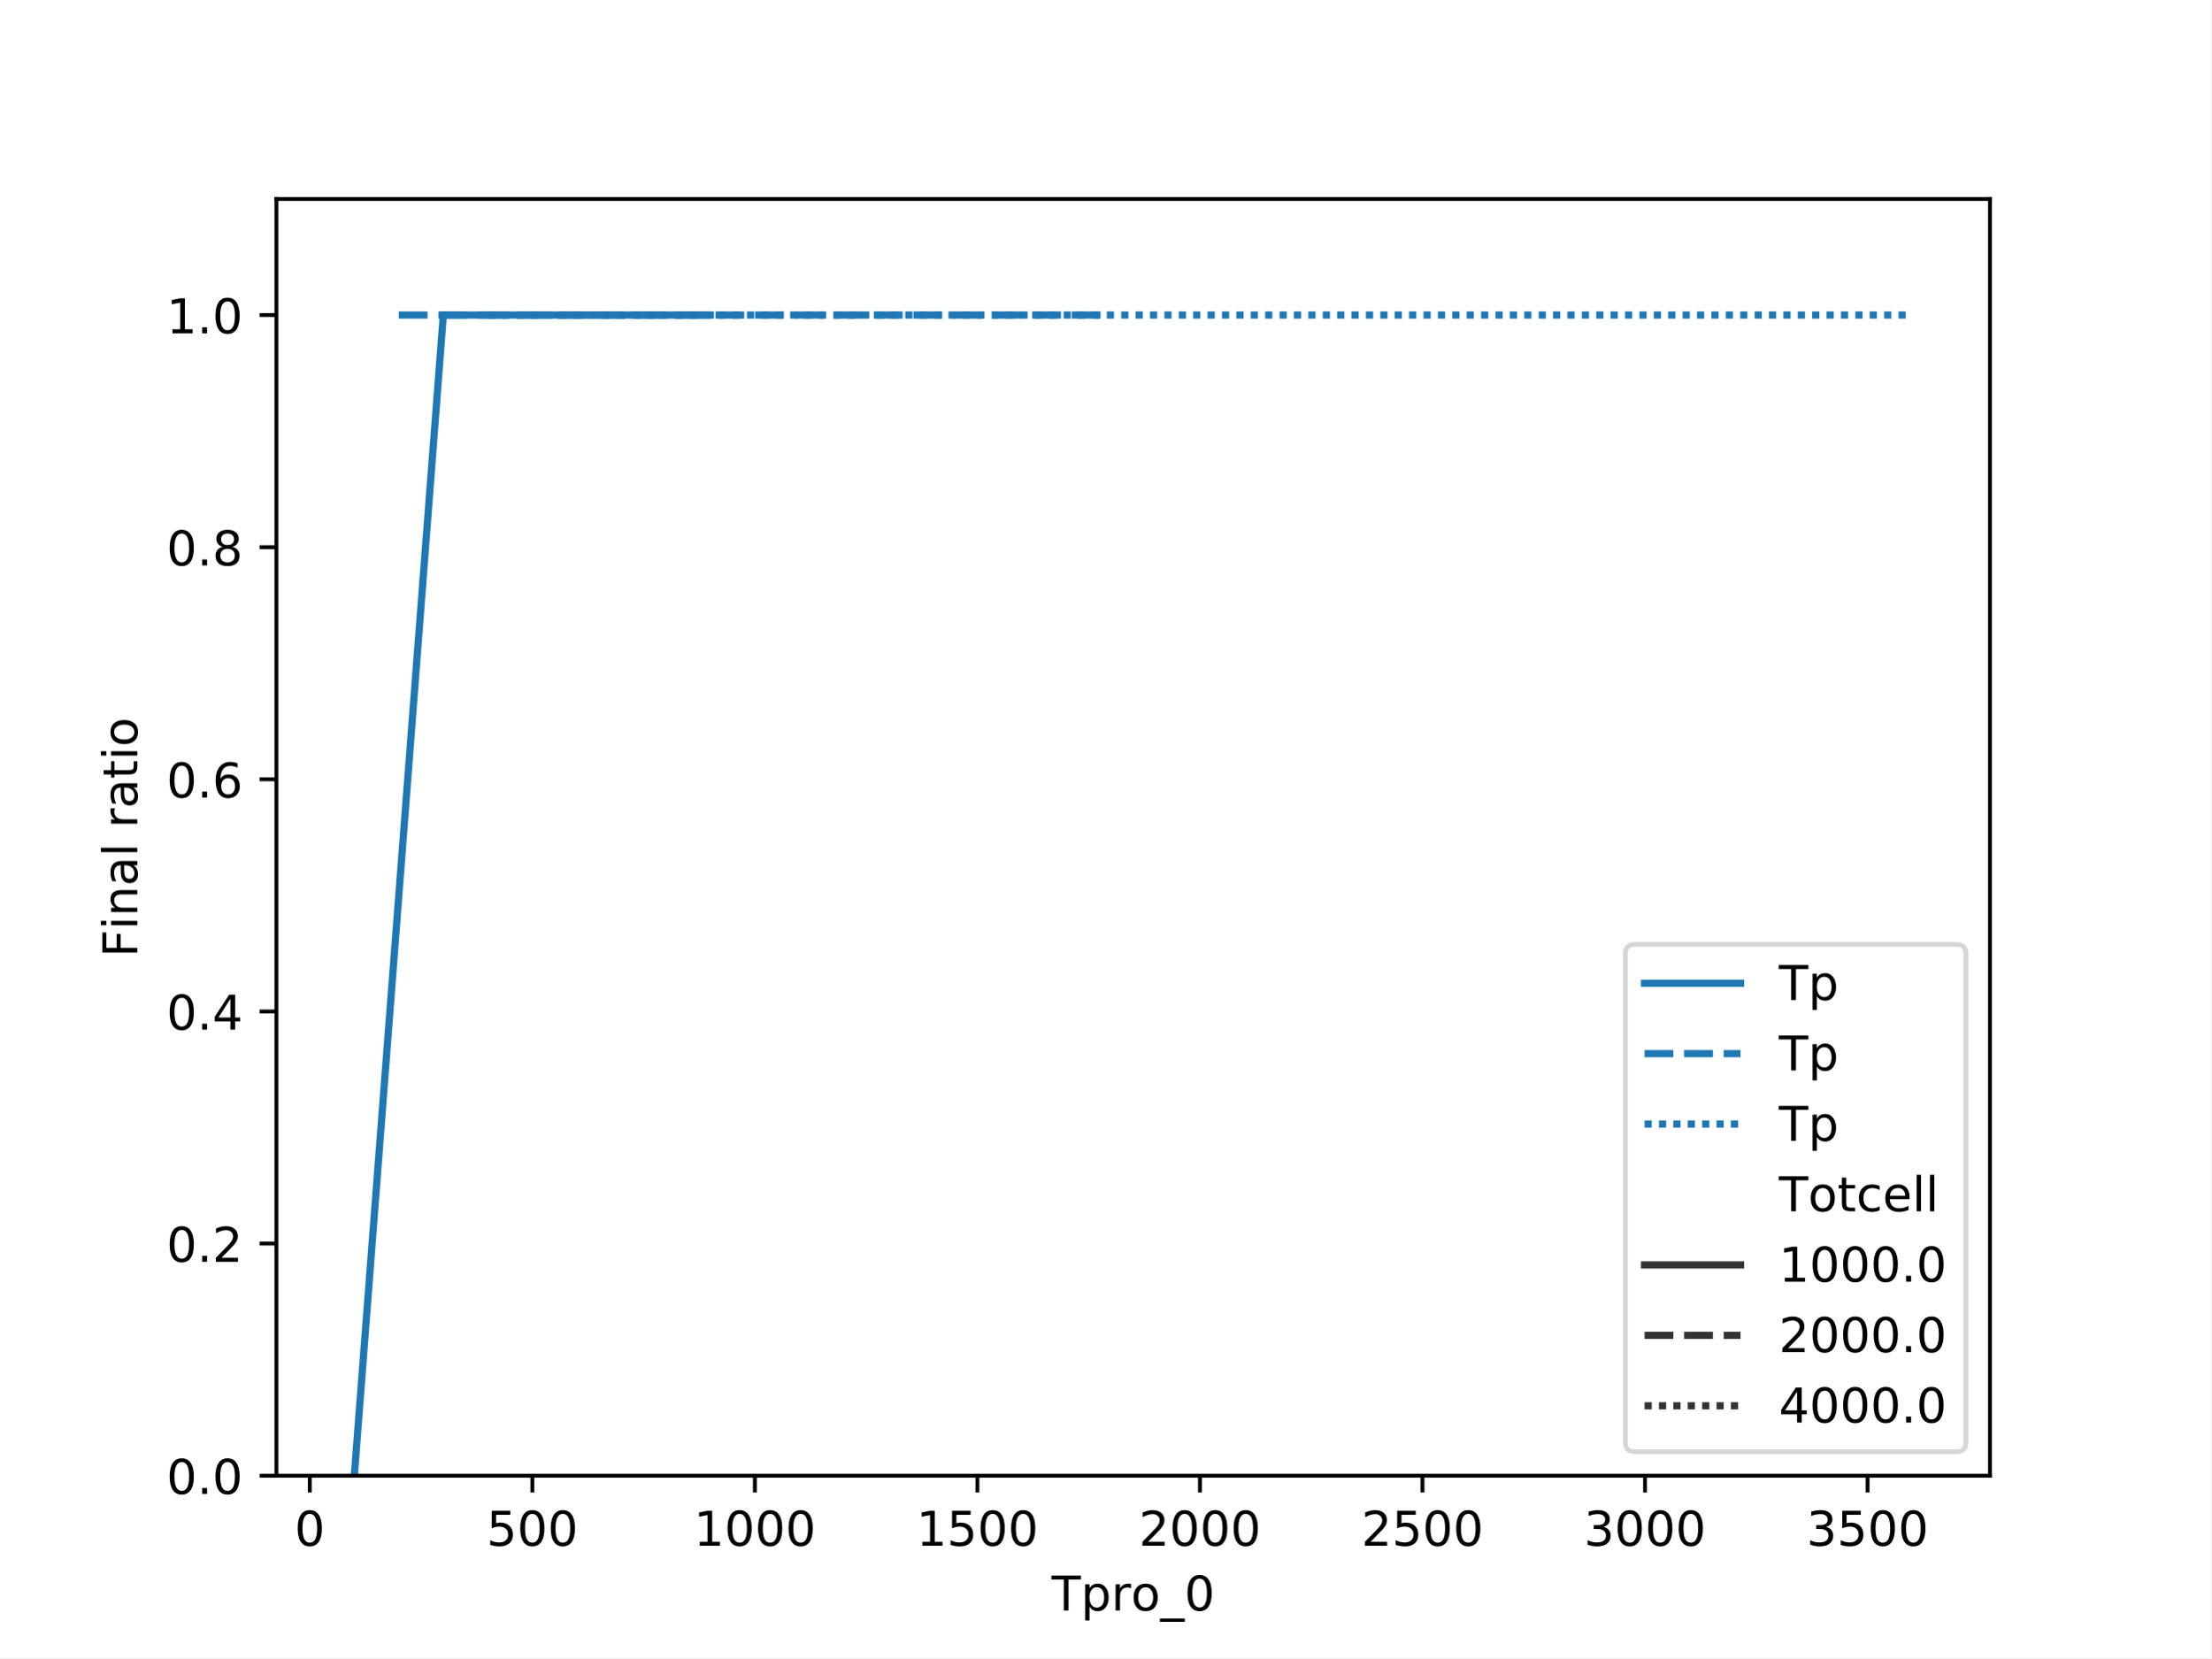
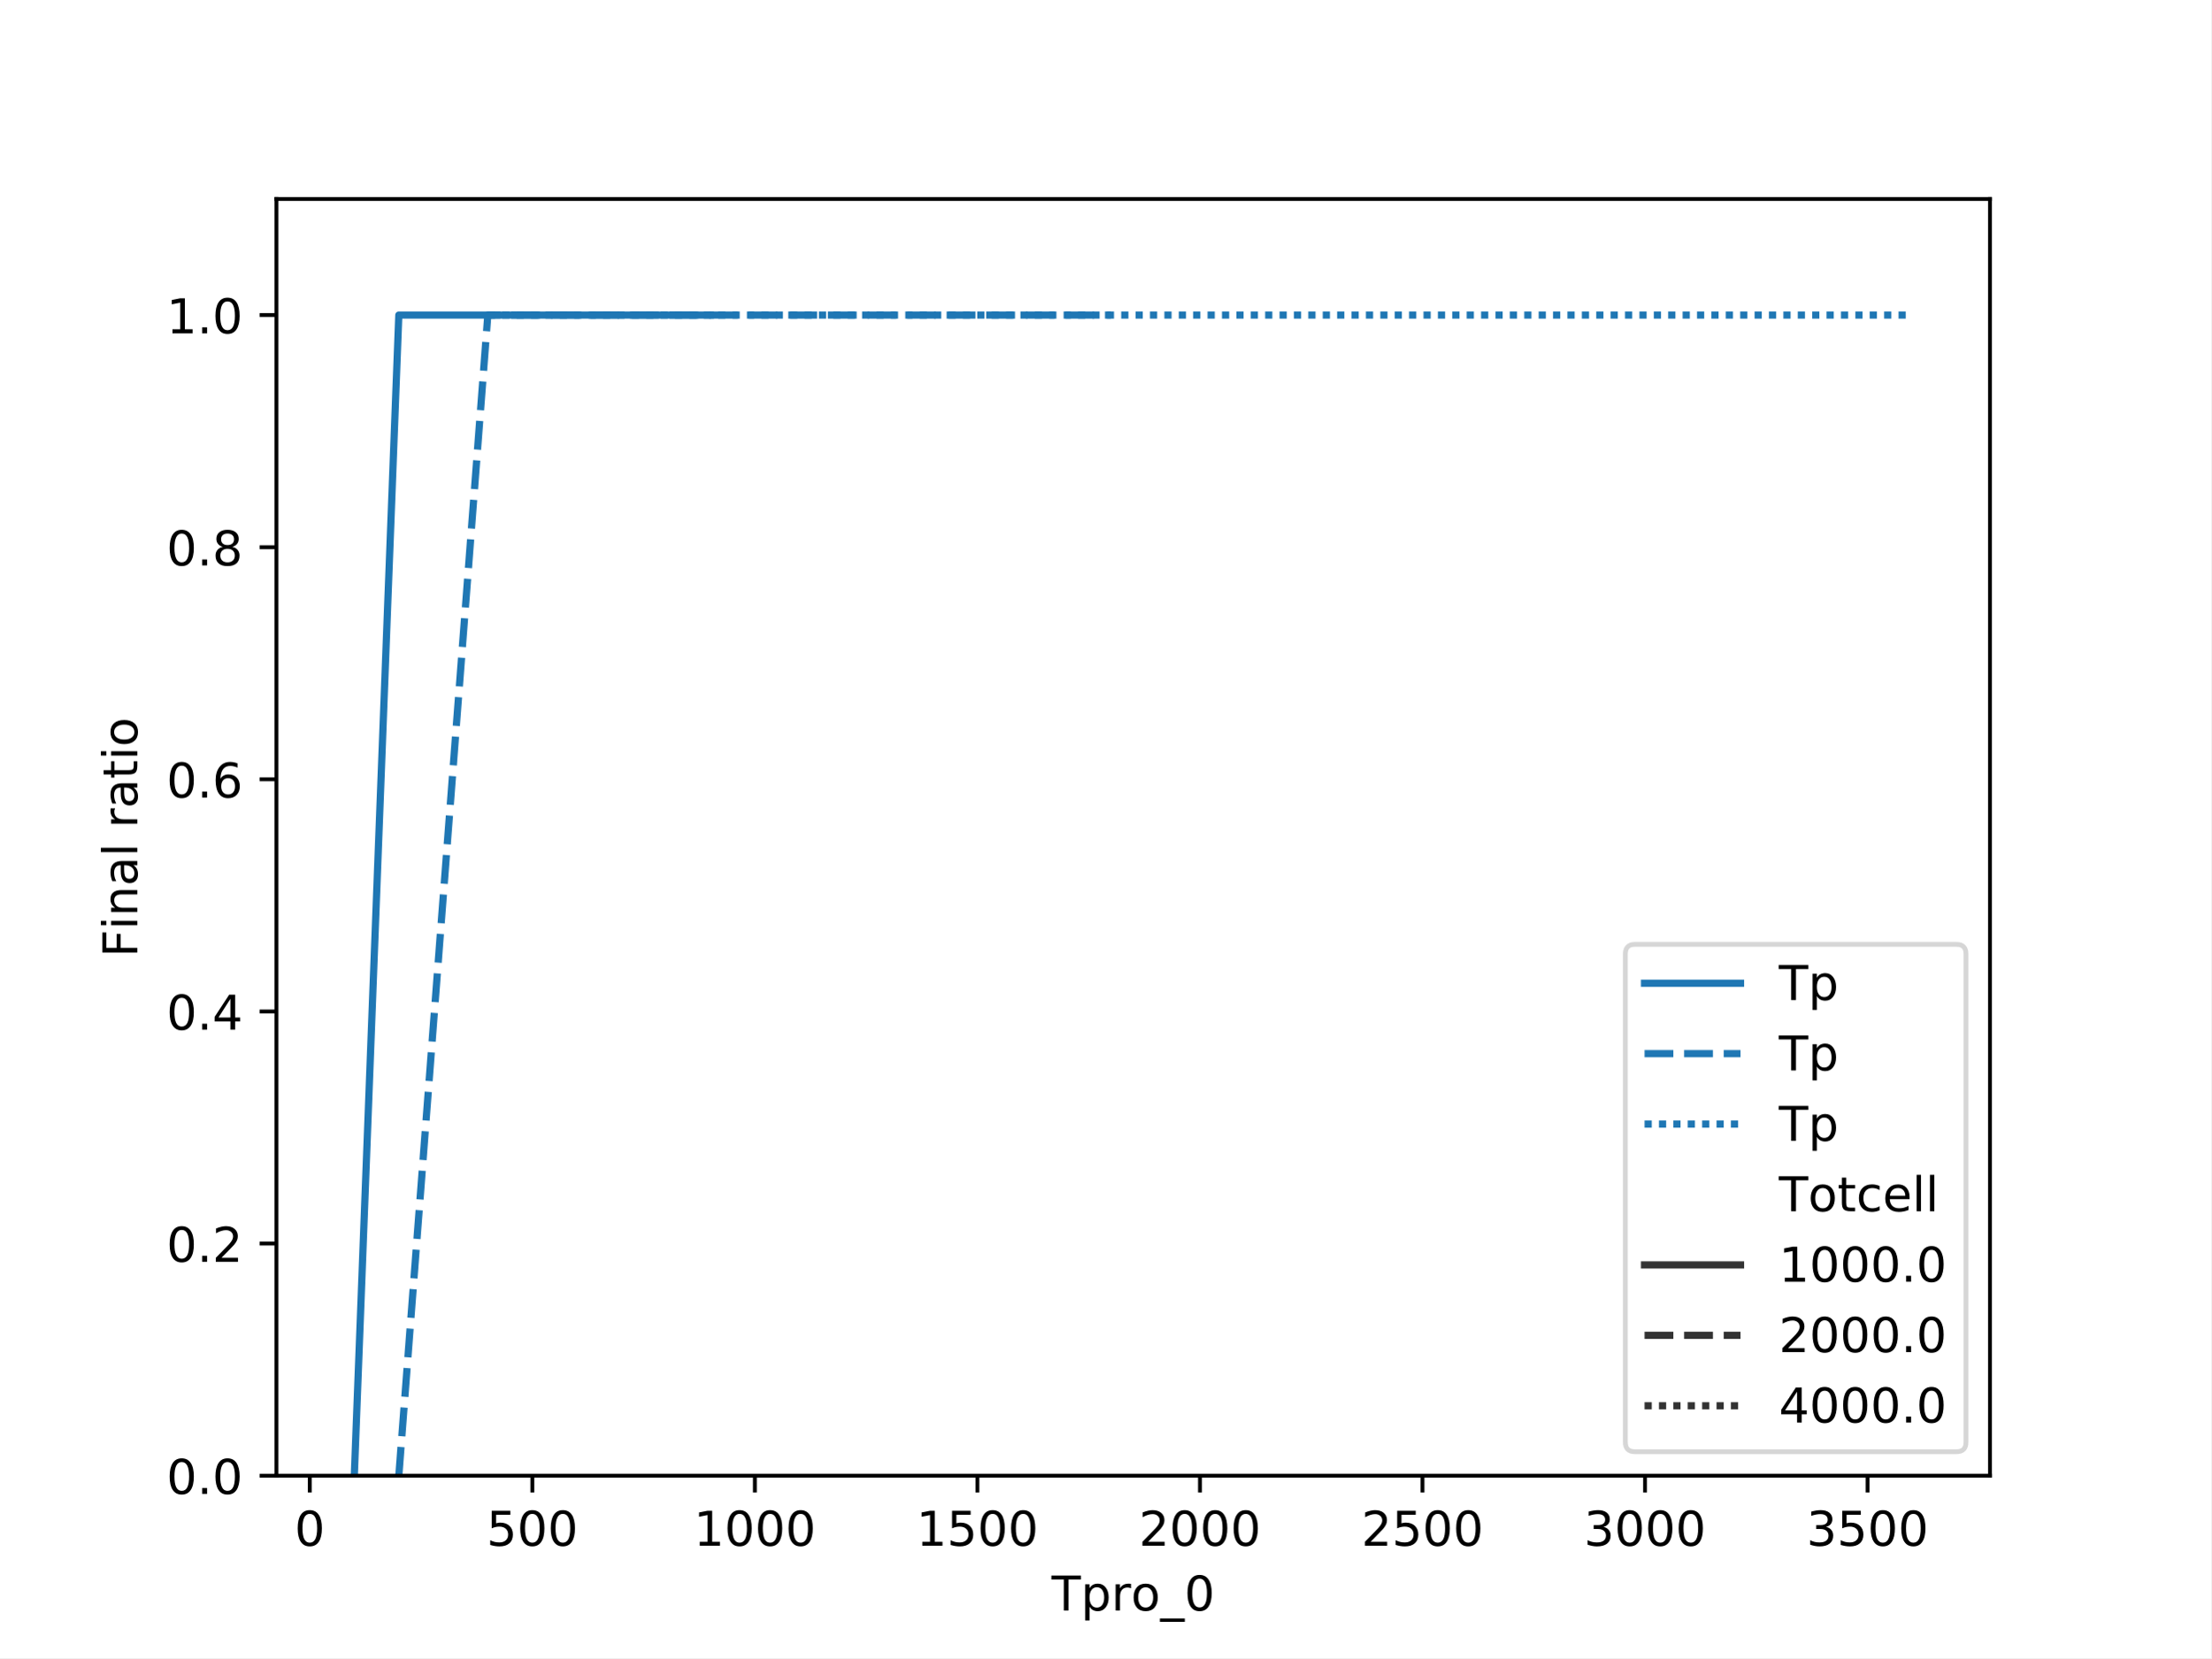
<svg xmlns="http://www.w3.org/2000/svg" xmlns:xlink="http://www.w3.org/1999/xlink" height="345.6pt" version="1.1" viewBox="0 0 460.8 345.6" width="460.8pt">
  <defs>
    <style type="text/css">
*{stroke-linecap:butt;stroke-linejoin:round;}
  </style>
  </defs>
  <g id="figure_1">
    <g id="patch_1">
      <path d="M 0 345.6  L 460.8 345.6  L 460.8 0  L 0 0  z " style="fill:#ffffff;" />
    </g>
    <g id="axes_1">
      <g id="patch_2">
        <path d="M 57.6 307.584  L 414.72 307.584  L 414.72 41.472  L 57.6 41.472  z " style="fill:#ffffff;" />
      </g>
      <g id="matplotlib.axis_1">
        <g id="xtick_1">
          <g id="line2d_1">
            <defs>
              <path d="M 0 0  L 0 3.5  " id="mf138fcffef" style="stroke:#000000;stroke-width:0.8;" />
            </defs>
            <g>
              <use style="stroke:#000000;stroke-width:0.8;" x="64.557" xlink:href="#mf138fcffef" y="307.584" />
            </g>
          </g>
          <g id="text_1">
            <defs>
              <path d="M 31.781 66.406  Q 24.172 66.406 20.328 58.906  Q 16.5 51.422 16.5 36.375  Q 16.5 21.391 20.328 13.891  Q 24.172 6.391 31.781 6.391  Q 39.453 6.391 43.281 13.891  Q 47.125 21.391 47.125 36.375  Q 47.125 51.422 43.281 58.906  Q 39.453 66.406 31.781 66.406  z M 31.781 74.219  Q 44.047 74.219 50.516 64.516  Q 56.984 54.828 56.984 36.375  Q 56.984 17.969 50.516 8.266  Q 44.047 -1.422 31.781 -1.422  Q 19.531 -1.422 13.062 8.266  Q 6.594 17.969 6.594 36.375  Q 6.594 54.828 13.062 64.516  Q 19.531 74.219 31.781 74.219  z " id="DejaVuSans-48" />
            </defs>
            <g transform="translate(61.37563 322.1824)scale(0.1 -0.1)">
              <use xlink:href="#DejaVuSans-48" />
            </g>
          </g>
        </g>
        <g id="xtick_2">
          <g id="line2d_2">
            <g>
              <use style="stroke:#000000;stroke-width:0.8;" x="110.936" xlink:href="#mf138fcffef" y="307.584" />
            </g>
          </g>
          <g id="text_2">
            <defs>
              <path d="M 10.797 72.906  L 49.516 72.906  L 49.516 64.594  L 19.828 64.594  L 19.828 46.734  Q 21.969 47.469 24.109 47.828  Q 26.266 48.188 28.422 48.188  Q 40.625 48.188 47.75 41.5  Q 54.891 34.812 54.891 23.391  Q 54.891 11.625 47.562 5.094  Q 40.234 -1.422 26.906 -1.422  Q 22.312 -1.422 17.547 -0.641  Q 12.797 0.141 7.719 1.703  L 7.719 11.625  Q 12.109 9.234 16.797 8.062  Q 21.484 6.891 26.703 6.891  Q 35.156 6.891 40.078 11.328  Q 45.016 15.766 45.016 23.391  Q 45.016 31 40.078 35.438  Q 35.156 39.891 26.703 39.891  Q 22.75 39.891 18.812 39.016  Q 14.891 38.141 10.797 36.281  z " id="DejaVuSans-53" />
            </defs>
            <g transform="translate(101.3924 322.1824)scale(0.1 -0.1)">
              <use xlink:href="#DejaVuSans-53" />
              <use x="63.623" xlink:href="#DejaVuSans-48" />
              <use x="127.246" xlink:href="#DejaVuSans-48" />
            </g>
          </g>
        </g>
        <g id="xtick_3">
          <g id="line2d_3">
            <g>
              <use style="stroke:#000000;stroke-width:0.8;" x="157.315" xlink:href="#mf138fcffef" y="307.584" />
            </g>
          </g>
          <g id="text_3">
            <defs>
              <path d="M 12.406 8.297  L 28.516 8.297  L 28.516 63.922  L 10.984 60.406  L 10.984 69.391  L 28.422 72.906  L 38.281 72.906  L 38.281 8.297  L 54.391 8.297  L 54.391 0  L 12.406 0  z " id="DejaVuSans-49" />
            </defs>
            <g transform="translate(144.5903 322.1824)scale(0.1 -0.1)">
              <use xlink:href="#DejaVuSans-49" />
              <use x="63.623" xlink:href="#DejaVuSans-48" />
              <use x="127.246" xlink:href="#DejaVuSans-48" />
              <use x="190.869" xlink:href="#DejaVuSans-48" />
            </g>
          </g>
        </g>
        <g id="xtick_4">
          <g id="line2d_4">
            <g>
              <use style="stroke:#000000;stroke-width:0.8;" x="203.695" xlink:href="#mf138fcffef" y="307.584" />
            </g>
          </g>
          <g id="text_4">
            <g transform="translate(190.9695 322.1824)scale(0.1 -0.1)">
              <use xlink:href="#DejaVuSans-49" />
              <use x="63.623" xlink:href="#DejaVuSans-53" />
              <use x="127.246" xlink:href="#DejaVuSans-48" />
              <use x="190.869" xlink:href="#DejaVuSans-48" />
            </g>
          </g>
        </g>
        <g id="xtick_5">
          <g id="line2d_5">
            <g>
              <use style="stroke:#000000;stroke-width:0.8;" x="250.074" xlink:href="#mf138fcffef" y="307.584" />
            </g>
          </g>
          <g id="text_5">
            <defs>
              <path d="M 19.188 8.297  L 53.609 8.297  L 53.609 0  L 7.328 0  L 7.328 8.297  Q 12.938 14.109 22.625 23.891  Q 32.328 33.688 34.812 36.531  Q 39.547 41.844 41.422 45.531  Q 43.312 49.219 43.312 52.781  Q 43.312 58.594 39.234 62.25  Q 35.156 65.922 28.609 65.922  Q 23.969 65.922 18.812 64.312  Q 13.672 62.703 7.812 59.422  L 7.812 69.391  Q 13.766 71.781 18.938 73  Q 24.125 74.219 28.422 74.219  Q 39.75 74.219 46.484 68.547  Q 53.219 62.891 53.219 53.422  Q 53.219 48.922 51.531 44.891  Q 49.859 40.875 45.406 35.406  Q 44.188 33.984 37.641 27.219  Q 31.109 20.453 19.188 8.297  z " id="DejaVuSans-50" />
            </defs>
            <g transform="translate(237.3488 322.1824)scale(0.1 -0.1)">
              <use xlink:href="#DejaVuSans-50" />
              <use x="63.623" xlink:href="#DejaVuSans-48" />
              <use x="127.246" xlink:href="#DejaVuSans-48" />
              <use x="190.869" xlink:href="#DejaVuSans-48" />
            </g>
          </g>
        </g>
        <g id="xtick_6">
          <g id="line2d_6">
            <g>
              <use style="stroke:#000000;stroke-width:0.8;" x="296.453" xlink:href="#mf138fcffef" y="307.584" />
            </g>
          </g>
          <g id="text_6">
            <g transform="translate(283.728 322.1824)scale(0.1 -0.1)">
              <use xlink:href="#DejaVuSans-50" />
              <use x="63.623" xlink:href="#DejaVuSans-53" />
              <use x="127.246" xlink:href="#DejaVuSans-48" />
              <use x="190.869" xlink:href="#DejaVuSans-48" />
            </g>
          </g>
        </g>
        <g id="xtick_7">
          <g id="line2d_7">
            <g>
              <use style="stroke:#000000;stroke-width:0.8;" x="342.832" xlink:href="#mf138fcffef" y="307.584" />
            </g>
          </g>
          <g id="text_7">
            <defs>
              <path d="M 40.578 39.312  Q 47.656 37.797 51.625 33  Q 55.609 28.219 55.609 21.188  Q 55.609 10.406 48.188 4.484  Q 40.766 -1.422 27.094 -1.422  Q 22.516 -1.422 17.656 -0.516  Q 12.797 0.391 7.625 2.203  L 7.625 11.719  Q 11.719 9.328 16.594 8.109  Q 21.484 6.891 26.812 6.891  Q 36.078 6.891 40.938 10.547  Q 45.797 14.203 45.797 21.188  Q 45.797 27.641 41.281 31.266  Q 36.766 34.906 28.719 34.906  L 20.219 34.906  L 20.219 43.016  L 29.109 43.016  Q 36.375 43.016 40.234 45.922  Q 44.094 48.828 44.094 54.297  Q 44.094 59.906 40.109 62.906  Q 36.141 65.922 28.719 65.922  Q 24.656 65.922 20.016 65.031  Q 15.375 64.156 9.812 62.312  L 9.812 71.094  Q 15.438 72.656 20.344 73.438  Q 25.25 74.219 29.594 74.219  Q 40.828 74.219 47.359 69.109  Q 53.906 64.016 53.906 55.328  Q 53.906 49.266 50.438 45.094  Q 46.969 40.922 40.578 39.312  z " id="DejaVuSans-51" />
            </defs>
            <g transform="translate(330.1072 322.1824)scale(0.1 -0.1)">
              <use xlink:href="#DejaVuSans-51" />
              <use x="63.623" xlink:href="#DejaVuSans-48" />
              <use x="127.246" xlink:href="#DejaVuSans-48" />
              <use x="190.869" xlink:href="#DejaVuSans-48" />
            </g>
          </g>
        </g>
        <g id="xtick_8">
          <g id="line2d_8">
            <g>
              <use style="stroke:#000000;stroke-width:0.8;" x="389.211" xlink:href="#mf138fcffef" y="307.584" />
            </g>
          </g>
          <g id="text_8">
            <g transform="translate(376.4864 322.1824)scale(0.1 -0.1)">
              <use xlink:href="#DejaVuSans-51" />
              <use x="63.623" xlink:href="#DejaVuSans-53" />
              <use x="127.246" xlink:href="#DejaVuSans-48" />
              <use x="190.869" xlink:href="#DejaVuSans-48" />
            </g>
          </g>
        </g>
        <g id="text_9">
          <defs>
            <path d="M -0.297 72.906  L 61.375 72.906  L 61.375 64.594  L 35.5 64.594  L 35.5 0  L 25.594 0  L 25.594 64.594  L -0.297 64.594  z " id="DejaVuSans-84" />
            <path d="M 18.109 8.203  L 18.109 -20.797  L 9.078 -20.797  L 9.078 54.688  L 18.109 54.688  L 18.109 46.391  Q 20.953 51.266 25.266 53.625  Q 29.594 56 35.594 56  Q 45.562 56 51.781 48.094  Q 58.016 40.188 58.016 27.297  Q 58.016 14.406 51.781 6.484  Q 45.562 -1.422 35.594 -1.422  Q 29.594 -1.422 25.266 0.953  Q 20.953 3.328 18.109 8.203  z M 48.688 27.297  Q 48.688 37.203 44.609 42.844  Q 40.531 48.484 33.406 48.484  Q 26.266 48.484 22.188 42.844  Q 18.109 37.203 18.109 27.297  Q 18.109 17.391 22.188 11.75  Q 26.266 6.109 33.406 6.109  Q 40.531 6.109 44.609 11.75  Q 48.688 17.391 48.688 27.297  z " id="DejaVuSans-112" />
            <path d="M 41.109 46.297  Q 39.594 47.172 37.812 47.578  Q 36.031 48 33.891 48  Q 26.266 48 22.188 43.047  Q 18.109 38.094 18.109 28.812  L 18.109 0  L 9.078 0  L 9.078 54.688  L 18.109 54.688  L 18.109 46.188  Q 20.953 51.172 25.484 53.578  Q 30.031 56 36.531 56  Q 37.453 56 38.578 55.875  Q 39.703 55.766 41.062 55.516  z " id="DejaVuSans-114" />
            <path d="M 30.609 48.391  Q 23.391 48.391 19.188 42.75  Q 14.984 37.109 14.984 27.297  Q 14.984 17.484 19.156 11.844  Q 23.344 6.203 30.609 6.203  Q 37.797 6.203 41.984 11.859  Q 46.188 17.531 46.188 27.297  Q 46.188 37.016 41.984 42.703  Q 37.797 48.391 30.609 48.391  z M 30.609 56  Q 42.328 56 49.016 48.375  Q 55.719 40.766 55.719 27.297  Q 55.719 13.875 49.016 6.219  Q 42.328 -1.422 30.609 -1.422  Q 18.844 -1.422 12.172 6.219  Q 5.516 13.875 5.516 27.297  Q 5.516 40.766 12.172 48.375  Q 18.844 56 30.609 56  z " id="DejaVuSans-111" />
            <path d="M 50.984 -16.609  L 50.984 -23.578  L -0.984 -23.578  L -0.984 -16.609  z " id="DejaVuSans-95" />
          </defs>
          <g transform="translate(219.1373 335.684)scale(0.1 -0.1)">
            <use xlink:href="#DejaVuSans-84" />
            <use x="61.084" xlink:href="#DejaVuSans-112" />
            <use x="124.561" xlink:href="#DejaVuSans-114" />
            <use x="165.643" xlink:href="#DejaVuSans-111" />
            <use x="226.824" xlink:href="#DejaVuSans-95" />
            <use x="276.824" xlink:href="#DejaVuSans-48" />
          </g>
        </g>
      </g>
      <g id="matplotlib.axis_2">
        <g id="ytick_1">
          <g id="line2d_9">
            <defs>
              <path d="M 0 0  L -3.5 0  " id="mfd2aa10084" style="stroke:#000000;stroke-width:0.8;" />
            </defs>
            <g>
              <use style="stroke:#000000;stroke-width:0.8;" x="57.6" xlink:href="#mfd2aa10084" y="307.584" />
            </g>
          </g>
          <g id="text_10">
            <defs>
              <path d="M 10.688 12.406  L 21 12.406  L 21 0  L 10.688 0  z " id="DejaVuSans-46" />
            </defs>
            <g transform="translate(34.69687 311.3832)scale(0.1 -0.1)">
              <use xlink:href="#DejaVuSans-48" />
              <use x="63.623" xlink:href="#DejaVuSans-46" />
              <use x="95.41" xlink:href="#DejaVuSans-48" />
            </g>
          </g>
        </g>
        <g id="ytick_2">
          <g id="line2d_10">
            <g>
              <use style="stroke:#000000;stroke-width:0.8;" x="57.6" xlink:href="#mfd2aa10084" y="259.2" />
            </g>
          </g>
          <g id="text_11">
            <g transform="translate(34.69687 262.9992)scale(0.1 -0.1)">
              <use xlink:href="#DejaVuSans-48" />
              <use x="63.623" xlink:href="#DejaVuSans-46" />
              <use x="95.41" xlink:href="#DejaVuSans-50" />
            </g>
          </g>
        </g>
        <g id="ytick_3">
          <g id="line2d_11">
            <g>
              <use style="stroke:#000000;stroke-width:0.8;" x="57.6" xlink:href="#mfd2aa10084" y="210.816" />
            </g>
          </g>
          <g id="text_12">
            <defs>
              <path d="M 37.797 64.312  L 12.891 25.391  L 37.797 25.391  z M 35.203 72.906  L 47.609 72.906  L 47.609 25.391  L 58.016 25.391  L 58.016 17.188  L 47.609 17.188  L 47.609 0  L 37.797 0  L 37.797 17.188  L 4.891 17.188  L 4.891 26.703  z " id="DejaVuSans-52" />
            </defs>
            <g transform="translate(34.69687 214.6152)scale(0.1 -0.1)">
              <use xlink:href="#DejaVuSans-48" />
              <use x="63.623" xlink:href="#DejaVuSans-46" />
              <use x="95.41" xlink:href="#DejaVuSans-52" />
            </g>
          </g>
        </g>
        <g id="ytick_4">
          <g id="line2d_12">
            <g>
              <use style="stroke:#000000;stroke-width:0.8;" x="57.6" xlink:href="#mfd2aa10084" y="162.432" />
            </g>
          </g>
          <g id="text_13">
            <defs>
              <path d="M 33.016 40.375  Q 26.375 40.375 22.484 35.828  Q 18.609 31.297 18.609 23.391  Q 18.609 15.531 22.484 10.953  Q 26.375 6.391 33.016 6.391  Q 39.656 6.391 43.531 10.953  Q 47.406 15.531 47.406 23.391  Q 47.406 31.297 43.531 35.828  Q 39.656 40.375 33.016 40.375  z M 52.594 71.297  L 52.594 62.312  Q 48.875 64.062 45.094 64.984  Q 41.312 65.922 37.594 65.922  Q 27.828 65.922 22.672 59.328  Q 17.531 52.734 16.797 39.406  Q 19.672 43.656 24.016 45.922  Q 28.375 48.188 33.594 48.188  Q 44.578 48.188 50.953 41.516  Q 57.328 34.859 57.328 23.391  Q 57.328 12.156 50.688 5.359  Q 44.047 -1.422 33.016 -1.422  Q 20.359 -1.422 13.672 8.266  Q 6.984 17.969 6.984 36.375  Q 6.984 53.656 15.188 63.938  Q 23.391 74.219 37.203 74.219  Q 40.922 74.219 44.703 73.484  Q 48.484 72.75 52.594 71.297  z " id="DejaVuSans-54" />
            </defs>
            <g transform="translate(34.69687 166.2312)scale(0.1 -0.1)">
              <use xlink:href="#DejaVuSans-48" />
              <use x="63.623" xlink:href="#DejaVuSans-46" />
              <use x="95.41" xlink:href="#DejaVuSans-54" />
            </g>
          </g>
        </g>
        <g id="ytick_5">
          <g id="line2d_13">
            <g>
              <use style="stroke:#000000;stroke-width:0.8;" x="57.6" xlink:href="#mfd2aa10084" y="114.048" />
            </g>
          </g>
          <g id="text_14">
            <defs>
              <path d="M 31.781 34.625  Q 24.75 34.625 20.719 30.859  Q 16.703 27.094 16.703 20.516  Q 16.703 13.922 20.719 10.156  Q 24.75 6.391 31.781 6.391  Q 38.812 6.391 42.859 10.172  Q 46.922 13.969 46.922 20.516  Q 46.922 27.094 42.891 30.859  Q 38.875 34.625 31.781 34.625  z M 21.922 38.812  Q 15.578 40.375 12.031 44.719  Q 8.5 49.078 8.5 55.328  Q 8.5 64.062 14.719 69.141  Q 20.953 74.219 31.781 74.219  Q 42.672 74.219 48.875 69.141  Q 55.078 64.062 55.078 55.328  Q 55.078 49.078 51.531 44.719  Q 48 40.375 41.703 38.812  Q 48.828 37.156 52.797 32.312  Q 56.781 27.484 56.781 20.516  Q 56.781 9.906 50.312 4.234  Q 43.844 -1.422 31.781 -1.422  Q 19.734 -1.422 13.25 4.234  Q 6.781 9.906 6.781 20.516  Q 6.781 27.484 10.781 32.312  Q 14.797 37.156 21.922 38.812  z M 18.312 54.391  Q 18.312 48.734 21.844 45.562  Q 25.391 42.391 31.781 42.391  Q 38.141 42.391 41.719 45.562  Q 45.312 48.734 45.312 54.391  Q 45.312 60.062 41.719 63.234  Q 38.141 66.406 31.781 66.406  Q 25.391 66.406 21.844 63.234  Q 18.312 60.062 18.312 54.391  z " id="DejaVuSans-56" />
            </defs>
            <g transform="translate(34.69687 117.8472)scale(0.1 -0.1)">
              <use xlink:href="#DejaVuSans-48" />
              <use x="63.623" xlink:href="#DejaVuSans-46" />
              <use x="95.41" xlink:href="#DejaVuSans-56" />
            </g>
          </g>
        </g>
        <g id="ytick_6">
          <g id="line2d_14">
            <g>
              <use style="stroke:#000000;stroke-width:0.8;" x="57.6" xlink:href="#mfd2aa10084" y="65.664" />
            </g>
          </g>
          <g id="text_15">
            <g transform="translate(34.69687 69.46322)scale(0.1 -0.1)">
              <use xlink:href="#DejaVuSans-49" />
              <use x="63.623" xlink:href="#DejaVuSans-46" />
              <use x="95.41" xlink:href="#DejaVuSans-48" />
            </g>
          </g>
        </g>
        <g id="text_16">
          <defs>
            <path d="M 9.812 72.906  L 51.703 72.906  L 51.703 64.594  L 19.672 64.594  L 19.672 43.109  L 48.578 43.109  L 48.578 34.812  L 19.672 34.812  L 19.672 0  L 9.812 0  z " id="DejaVuSans-70" />
            <path d="M 9.422 54.688  L 18.406 54.688  L 18.406 0  L 9.422 0  z M 9.422 75.984  L 18.406 75.984  L 18.406 64.594  L 9.422 64.594  z " id="DejaVuSans-105" />
            <path d="M 54.891 33.016  L 54.891 0  L 45.906 0  L 45.906 32.719  Q 45.906 40.484 42.875 44.328  Q 39.844 48.188 33.797 48.188  Q 26.516 48.188 22.312 43.547  Q 18.109 38.922 18.109 30.906  L 18.109 0  L 9.078 0  L 9.078 54.688  L 18.109 54.688  L 18.109 46.188  Q 21.344 51.125 25.703 53.562  Q 30.078 56 35.797 56  Q 45.219 56 50.047 50.172  Q 54.891 44.344 54.891 33.016  z " id="DejaVuSans-110" />
            <path d="M 34.281 27.484  Q 23.391 27.484 19.188 25  Q 14.984 22.516 14.984 16.5  Q 14.984 11.719 18.141 8.906  Q 21.297 6.109 26.703 6.109  Q 34.188 6.109 38.703 11.406  Q 43.219 16.703 43.219 25.484  L 43.219 27.484  z M 52.203 31.203  L 52.203 0  L 43.219 0  L 43.219 8.297  Q 40.141 3.328 35.547 0.953  Q 30.953 -1.422 24.312 -1.422  Q 15.922 -1.422 10.953 3.297  Q 6 8.016 6 15.922  Q 6 25.141 12.172 29.828  Q 18.359 34.516 30.609 34.516  L 43.219 34.516  L 43.219 35.406  Q 43.219 41.609 39.141 45  Q 35.062 48.391 27.688 48.391  Q 23 48.391 18.547 47.266  Q 14.109 46.141 10.016 43.891  L 10.016 52.203  Q 14.938 54.109 19.578 55.047  Q 24.219 56 28.609 56  Q 40.484 56 46.344 49.844  Q 52.203 43.703 52.203 31.203  z " id="DejaVuSans-97" />
            <path d="M 9.422 75.984  L 18.406 75.984  L 18.406 0  L 9.422 0  z " id="DejaVuSans-108" />
            <path id="DejaVuSans-32" />
            <path d="M 18.312 70.219  L 18.312 54.688  L 36.812 54.688  L 36.812 47.703  L 18.312 47.703  L 18.312 18.016  Q 18.312 11.328 20.141 9.422  Q 21.969 7.516 27.594 7.516  L 36.812 7.516  L 36.812 0  L 27.594 0  Q 17.188 0 13.234 3.875  Q 9.281 7.766 9.281 18.016  L 9.281 47.703  L 2.688 47.703  L 2.688 54.688  L 9.281 54.688  L 9.281 70.219  z " id="DejaVuSans-116" />
          </defs>
          <g transform="translate(28.61719 199.5264)rotate(-90)scale(0.1 -0.1)">
            <use xlink:href="#DejaVuSans-70" />
            <use x="57.41" xlink:href="#DejaVuSans-105" />
            <use x="85.193" xlink:href="#DejaVuSans-110" />
            <use x="148.572" xlink:href="#DejaVuSans-97" />
            <use x="209.852" xlink:href="#DejaVuSans-108" />
            <use x="237.635" xlink:href="#DejaVuSans-32" />
            <use x="269.422" xlink:href="#DejaVuSans-114" />
            <use x="310.535" xlink:href="#DejaVuSans-97" />
            <use x="371.814" xlink:href="#DejaVuSans-116" />
            <use x="411.023" xlink:href="#DejaVuSans-105" />
            <use x="438.807" xlink:href="#DejaVuSans-111" />
          </g>
        </g>
      </g>
      <g id="line2d_15">
-         <path clip-path="url(#p1f7506bd22)" d="M 73.833 307.584  L 92.384 65.664  L 110.936 65.664  L 129.488 65.664  L 148.039 65.664  " style="fill:none;stroke:#1f77b4;stroke-linecap:square;stroke-width:1.5;" />
+         <path clip-path="url(#p1f7506bd22)" d="M 73.833 307.584  L 83.109 65.664  L 92.384 65.664  L 101.66 65.664  L 110.936 65.664  L 120.212 65.664  L 129.488 65.664  L 138.764 65.664  L 148.039 65.664  " style="fill:none;stroke:#1f77b4;stroke-linecap:square;stroke-width:1.5;" />
      </g>
      <g id="line2d_16">
-         <path clip-path="url(#p1f7506bd22)" d="M 83.109 65.664  L 120.212 65.664  L 157.315 65.664  L 194.419 65.664  L 231.522 65.664  " style="fill:none;stroke:#1f77b4;stroke-dasharray:6,2.25;stroke-dashoffset:0;stroke-width:1.5;" />
+         <path clip-path="url(#p1f7506bd22)" d="M 83.109 307.584  L 101.66 65.664  L 120.212 65.664  L 138.764 65.664  L 157.315 65.664  L 175.867 65.664  L 194.419 65.664  L 212.97 65.664  L 231.522 65.664  " style="fill:none;stroke:#1f77b4;stroke-dasharray:6,2.25;stroke-dashoffset:0;stroke-width:1.5;" />
      </g>
      <g id="line2d_17">
-         <path clip-path="url(#p1f7506bd22)" d="M 101.66 65.664  L 175.867 65.664  L 250.074 65.664  L 324.281 65.664  L 398.487 65.664  " style="fill:none;stroke:#1f77b4;stroke-dasharray:1.5,1.5;stroke-dashoffset:0;stroke-width:1.5;" />
+         <path clip-path="url(#p1f7506bd22)" d="M 101.66 65.664  L 138.764 65.664  L 175.867 65.664  L 212.97 65.664  L 250.074 65.664  L 287.177 65.664  L 324.281 65.664  L 361.384 65.664  L 398.487 65.664  " style="fill:none;stroke:#1f77b4;stroke-dasharray:1.5,1.5;stroke-dashoffset:0;stroke-width:1.5;" />
      </g>
      <g id="line2d_18" />
      <g id="line2d_19" />
      <g id="line2d_20" />
      <g id="line2d_21" />
      <g id="patch_3">
        <path d="M 57.6 307.584  L 57.6 41.472  " style="fill:none;stroke:#000000;stroke-linecap:square;stroke-linejoin:miter;stroke-width:0.8;" />
      </g>
      <g id="patch_4">
        <path d="M 414.72 307.584  L 414.72 41.472  " style="fill:none;stroke:#000000;stroke-linecap:square;stroke-linejoin:miter;stroke-width:0.8;" />
      </g>
      <g id="patch_5">
        <path d="M 57.6 307.584  L 414.72 307.584  " style="fill:none;stroke:#000000;stroke-linecap:square;stroke-linejoin:miter;stroke-width:0.8;" />
      </g>
      <g id="patch_6">
        <path d="M 57.6 41.472  L 414.72 41.472  " style="fill:none;stroke:#000000;stroke-linecap:square;stroke-linejoin:miter;stroke-width:0.8;" />
      </g>
      <g id="legend_1">
        <g id="patch_7">
          <path d="M 340.729 302.584  L 407.72 302.584  Q 409.72 302.584 409.72 300.584  L 409.72 198.837  Q 409.72 196.837 407.72 196.837  L 340.729 196.837  Q 338.729 196.837 338.729 198.837  L 338.729 300.584  Q 338.729 302.584 340.729 302.584  z " style="fill:#ffffff;opacity:0.8;stroke:#cccccc;stroke-linejoin:miter;" />
        </g>
        <g id="line2d_22">
          <path d="M 342.729 204.936  L 362.729 204.936  " style="fill:none;stroke:#1f77b4;stroke-linecap:square;stroke-width:1.5;" />
        </g>
        <g id="line2d_23" />
        <g id="text_17">
          <g transform="translate(370.7294 208.4356)scale(0.1 -0.1)">
            <use xlink:href="#DejaVuSans-84" />
            <use x="61.084" xlink:href="#DejaVuSans-112" />
          </g>
        </g>
        <g id="line2d_24">
          <path d="M 342.729 219.614  L 362.729 219.614  " style="fill:none;stroke:#1f77b4;stroke-dasharray:6,2.25;stroke-dashoffset:0;stroke-width:1.5;" />
        </g>
        <g id="line2d_25" />
        <g id="text_18">
          <g transform="translate(370.7294 223.1137)scale(0.1 -0.1)">
            <use xlink:href="#DejaVuSans-84" />
            <use x="61.084" xlink:href="#DejaVuSans-112" />
          </g>
        </g>
        <g id="line2d_26">
          <path d="M 342.729 234.292  L 362.729 234.292  " style="fill:none;stroke:#1f77b4;stroke-dasharray:1.5,1.5;stroke-dashoffset:0;stroke-width:1.5;" />
        </g>
        <g id="line2d_27" />
        <g id="text_19">
          <g transform="translate(370.7294 237.7918)scale(0.1 -0.1)">
            <use xlink:href="#DejaVuSans-84" />
            <use x="61.084" xlink:href="#DejaVuSans-112" />
          </g>
        </g>
        <g id="line2d_28">
          <path d="M 342.729 248.97  L 362.729 248.97  " style="fill:none;" />
        </g>
        <g id="line2d_29" />
        <g id="text_20">
          <defs>
            <path d="M 48.781 52.594  L 48.781 44.188  Q 44.969 46.297 41.141 47.344  Q 37.312 48.391 33.406 48.391  Q 24.656 48.391 19.812 42.844  Q 14.984 37.312 14.984 27.297  Q 14.984 17.281 19.812 11.734  Q 24.656 6.203 33.406 6.203  Q 37.312 6.203 41.141 7.25  Q 44.969 8.297 48.781 10.406  L 48.781 2.094  Q 45.016 0.344 40.984 -0.531  Q 36.969 -1.422 32.422 -1.422  Q 20.062 -1.422 12.781 6.344  Q 5.516 14.109 5.516 27.297  Q 5.516 40.672 12.859 48.328  Q 20.219 56 33.016 56  Q 37.156 56 41.109 55.141  Q 45.062 54.297 48.781 52.594  z " id="DejaVuSans-99" />
            <path d="M 56.203 29.594  L 56.203 25.203  L 14.891 25.203  Q 15.484 15.922 20.484 11.062  Q 25.484 6.203 34.422 6.203  Q 39.594 6.203 44.453 7.469  Q 49.312 8.734 54.109 11.281  L 54.109 2.781  Q 49.266 0.734 44.188 -0.344  Q 39.109 -1.422 33.891 -1.422  Q 20.797 -1.422 13.156 6.188  Q 5.516 13.812 5.516 26.812  Q 5.516 40.234 12.766 48.109  Q 20.016 56 32.328 56  Q 43.359 56 49.781 48.891  Q 56.203 41.797 56.203 29.594  z M 47.219 32.234  Q 47.125 39.594 43.094 43.984  Q 39.062 48.391 32.422 48.391  Q 24.906 48.391 20.391 44.141  Q 15.875 39.891 15.188 32.172  z " id="DejaVuSans-101" />
          </defs>
          <g transform="translate(370.7294 252.4699)scale(0.1 -0.1)">
            <use xlink:href="#DejaVuSans-84" />
            <use x="60.818" xlink:href="#DejaVuSans-111" />
            <use x="122" xlink:href="#DejaVuSans-116" />
            <use x="161.209" xlink:href="#DejaVuSans-99" />
            <use x="216.189" xlink:href="#DejaVuSans-101" />
            <use x="277.713" xlink:href="#DejaVuSans-108" />
            <use x="305.496" xlink:href="#DejaVuSans-108" />
          </g>
        </g>
        <g id="line2d_30">
          <path d="M 342.729 263.648  L 362.729 263.648  " style="fill:none;stroke:#333333;stroke-linecap:square;stroke-width:1.5;" />
        </g>
        <g id="line2d_31" />
        <g id="text_21">
          <g transform="translate(370.7294 267.1481)scale(0.1 -0.1)">
            <use xlink:href="#DejaVuSans-49" />
            <use x="63.623" xlink:href="#DejaVuSans-48" />
            <use x="127.246" xlink:href="#DejaVuSans-48" />
            <use x="190.869" xlink:href="#DejaVuSans-48" />
            <use x="254.492" xlink:href="#DejaVuSans-46" />
            <use x="286.279" xlink:href="#DejaVuSans-48" />
          </g>
        </g>
        <g id="line2d_32">
          <path d="M 342.729 278.326  L 362.729 278.326  " style="fill:none;stroke:#333333;stroke-dasharray:6,2.25;stroke-dashoffset:0;stroke-width:1.5;" />
        </g>
        <g id="line2d_33" />
        <g id="text_22">
          <g transform="translate(370.7294 281.8262)scale(0.1 -0.1)">
            <use xlink:href="#DejaVuSans-50" />
            <use x="63.623" xlink:href="#DejaVuSans-48" />
            <use x="127.246" xlink:href="#DejaVuSans-48" />
            <use x="190.869" xlink:href="#DejaVuSans-48" />
            <use x="254.492" xlink:href="#DejaVuSans-46" />
            <use x="286.279" xlink:href="#DejaVuSans-48" />
          </g>
        </g>
        <g id="line2d_34">
          <path d="M 342.729 293.004  L 362.729 293.004  " style="fill:none;stroke:#333333;stroke-dasharray:1.5,1.5;stroke-dashoffset:0;stroke-width:1.5;" />
        </g>
        <g id="line2d_35" />
        <g id="text_23">
          <g transform="translate(370.7294 296.5043)scale(0.1 -0.1)">
            <use xlink:href="#DejaVuSans-52" />
            <use x="63.623" xlink:href="#DejaVuSans-48" />
            <use x="127.246" xlink:href="#DejaVuSans-48" />
            <use x="190.869" xlink:href="#DejaVuSans-48" />
            <use x="254.492" xlink:href="#DejaVuSans-46" />
            <use x="286.279" xlink:href="#DejaVuSans-48" />
          </g>
        </g>
      </g>
    </g>
  </g>
  <defs>
    <clipPath id="p1f7506bd22">
      <rect height="266.112" width="357.12" x="57.6" y="41.472" />
    </clipPath>
  </defs>
</svg>
